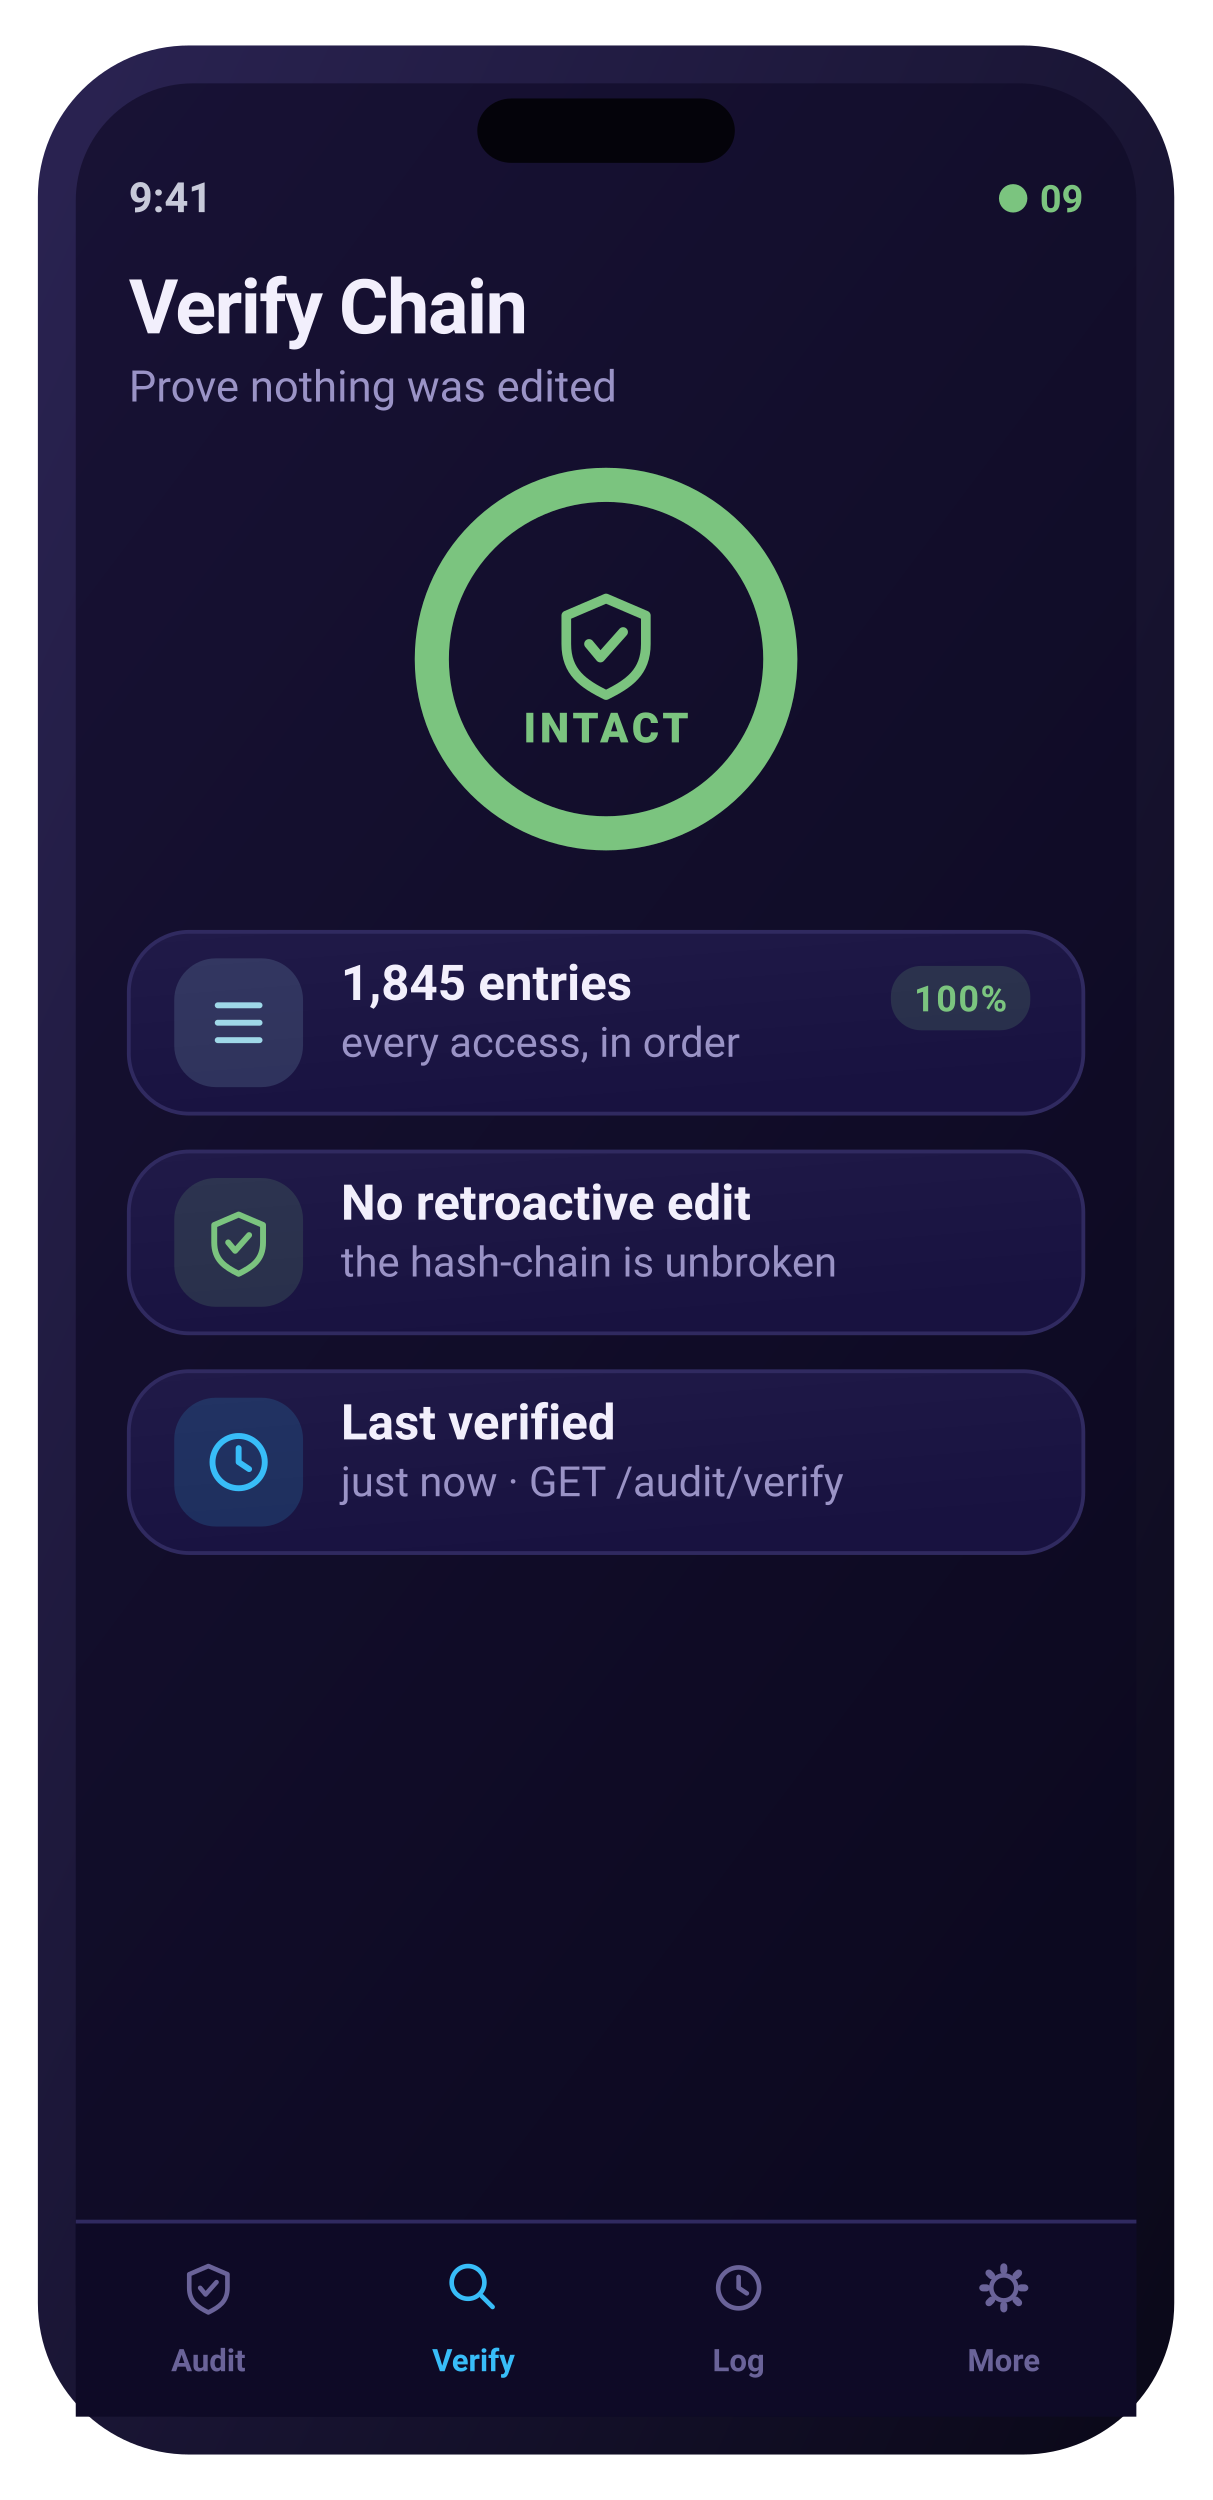
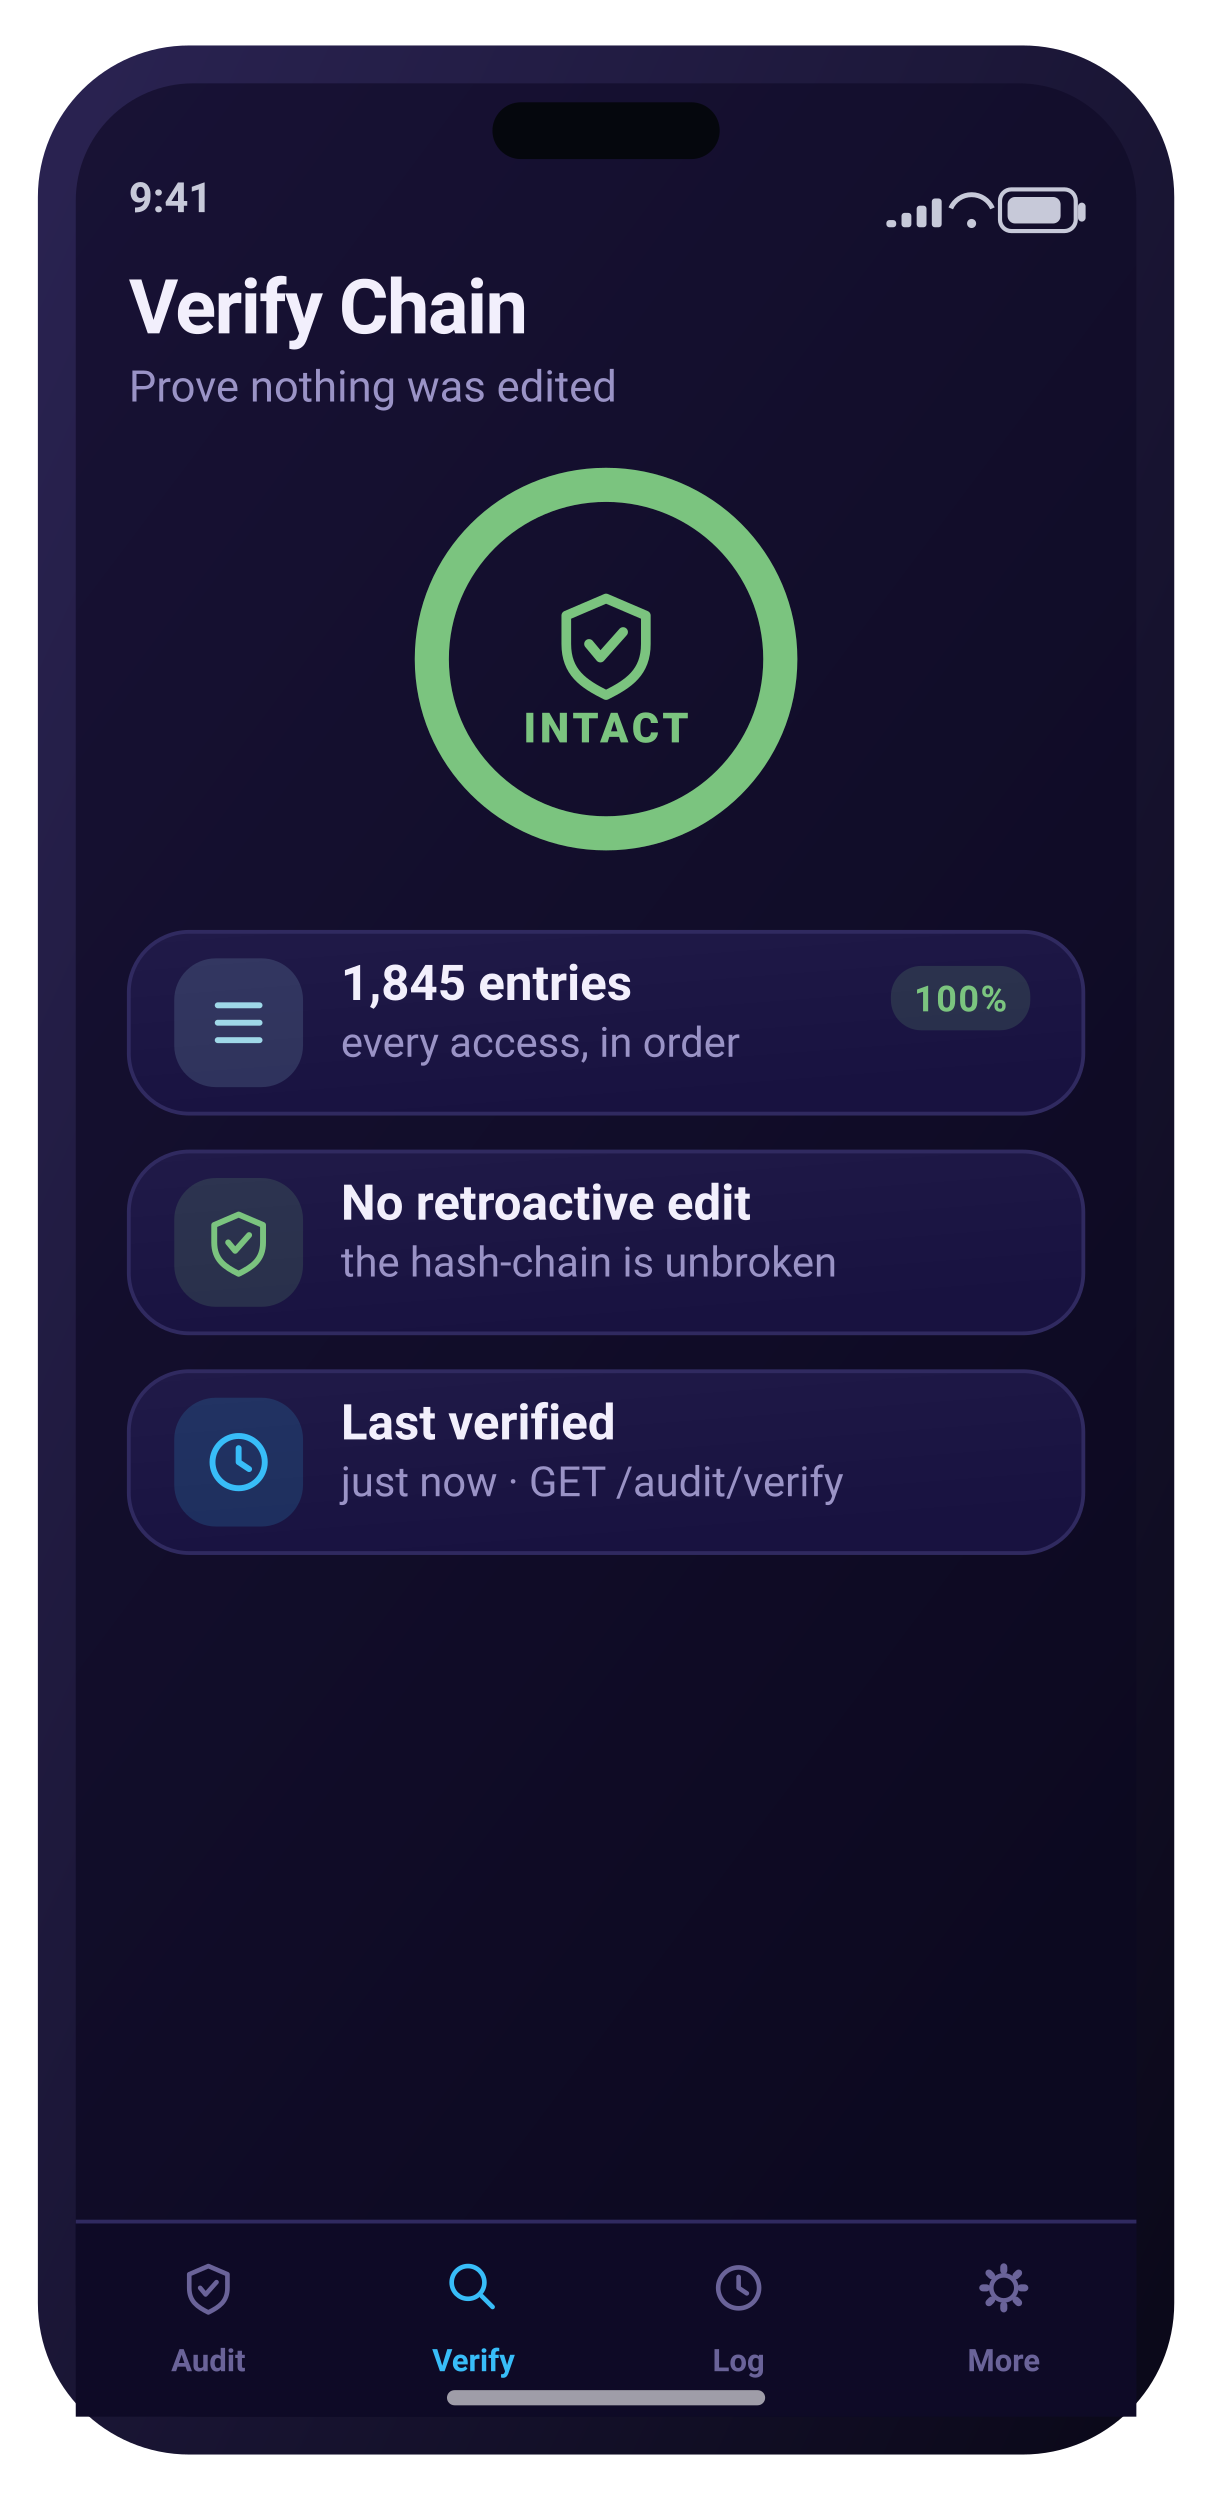
<svg xmlns="http://www.w3.org/2000/svg" width="320" height="660" viewBox="0 0 320 660" role="img" aria-label="Verify Chain screen">
  <defs>
    <linearGradient id="gScr" x1="0" y1="0" x2="0.6" y2="1">
      <stop offset="0" stop-color="#181235" />
      <stop offset="1" stop-color="#0c0920" />
    </linearGradient>
    <linearGradient id="gFrame" x1="0" y1="0" x2="1" y2="1">
      <stop offset="0" stop-color="#2a2352" />
      <stop offset="1" stop-color="#0a0818" />
    </linearGradient>
    <linearGradient id="gCard" x1="0" y1="0" x2="0.4" y2="1">
      <stop offset="0" stop-color="#201a48" />
      <stop offset="1" stop-color="#181240" />
    </linearGradient>
    <linearGradient id="gBrand" x1="0" y1="0" x2="1" y2="0">
      <stop offset="0" stop-color="#38bdf8" />
      <stop offset="1" stop-color="#7dd3fc" />
    </linearGradient>
    <linearGradient id="gAmber" x1="0" y1="0" x2="1" y2="0">
      <stop offset="0" stop-color="#ffb84d" />
      <stop offset="1" stop-color="#ffd27a" />
    </linearGradient>
    <linearGradient id="mV" x1="0" y1="0" x2="1" y2="0">
      <stop offset="0" stop-color="#38bdf8" />
      <stop offset="1" stop-color="#7dd3fc" />
    </linearGradient>
    <linearGradient id="mA" x1="0" y1="0" x2="1" y2="0">
      <stop offset="0" stop-color="#ffb84d" />
      <stop offset="1" stop-color="#ff9f45" />
    </linearGradient>
    <linearGradient id="mG" x1="0" y1="0" x2="1" y2="0">
      <stop offset="0" stop-color="#5fb87a" />
      <stop offset="1" stop-color="#7bc47f" />
    </linearGradient>
    <linearGradient id="mC" x1="0" y1="0" x2="1" y2="0">
      <stop offset="0" stop-color="#6bb6d6" />
      <stop offset="1" stop-color="#9fd8e8" />
    </linearGradient>
    <radialGradient id="orb" cx="36%" cy="30%" r="78%">
      <stop offset="0" stop-color="#cbeeff" />
      <stop offset="38%" stop-color="#38bdf8" />
      <stop offset="78%" stop-color="#1f6fb2" />
      <stop offset="100%" stop-color="#0b2438" />
    </radialGradient>
    <radialGradient id="glow" cx="50%" cy="50%" r="50%">
      <stop offset="0" stop-color="#7bc47f" stop-opacity="0.5" />
      <stop offset="1" stop-color="#7bc47f" stop-opacity="0" />
    </radialGradient>
  </defs>
  <rect x="10.0" y="12.0" width="300.0" height="636.0" rx="40" fill="url(#gFrame)" />
  <rect x="20.0" y="22.0" width="280.0" height="616.0" rx="31" fill="url(#gScr)" />
-   <rect x="126.0" y="26.0" width="68.0" height="17.0" rx="9" fill="#04030a" />
+   <rect x="130.0" y="27.0" width="60.0" height="15.0" rx="7.5" fill="#05070d" />
  <text x="34.0" y="56.0" font-family="-apple-system,BlinkMacSystemFont,'SF Pro Display','SF Pro Text','Segoe UI',Roboto,system-ui,sans-serif" font-size="11" font-weight="600" fill="#c7c9d9" text-anchor="start">9:41</text>
-   <text x="286.0" y="56.0" font-family="-apple-system,BlinkMacSystemFont,'SF Pro Display','SF Pro Text','Segoe UI',Roboto,system-ui,sans-serif" font-size="10" font-weight="700" fill="#7bc47f" text-anchor="end">● 09</text>
+   <rect x="264.0" y="50.0" width="20.0" height="11.0" rx="3" fill="none" stroke="#c7c9d9" stroke-width="1.1" />
+   <rect x="266.0" y="52.0" width="14.0" height="7.0" rx="2" fill="#c7c9d9" />
+   <rect x="284.6" y="53.5" width="2.0" height="5.0" rx="1" fill="#c7c9d9" />
+   <path d="M251 55 a6 6 0 0 1 11 0" fill="none" stroke="#c7c9d9" stroke-width="1.3" />
+   <circle cx="256.5" cy="59" r="1.2" fill="#c7c9d9" />
+   <rect x="234.0" y="58.1" width="2.6" height="1.9" rx="0.8" fill="#c7c9d9" />
+   <rect x="238.0" y="56.2" width="2.6" height="3.8" rx="0.8" fill="#c7c9d9" />
+   <rect x="242.0" y="54.3" width="2.6" height="5.7" rx="0.8" fill="#c7c9d9" />
+   <rect x="246.0" y="52.4" width="2.6" height="7.6" rx="0.8" fill="#c7c9d9" />
  <text x="34.0" y="88.0" font-family="-apple-system,BlinkMacSystemFont,'SF Pro Display','SF Pro Text','Segoe UI',Roboto,system-ui,sans-serif" font-size="20" font-weight="700" fill="#f2effc" text-anchor="start" letter-spacing="-0.4">Verify Chain</text>
  <text x="34.0" y="106.0" font-family="-apple-system,BlinkMacSystemFont,'SF Pro Display','SF Pro Text','Segoe UI',Roboto,system-ui,sans-serif" font-size="11.5" font-weight="400" fill="#9a93c6" text-anchor="start">Prove nothing was edited</text>
  <circle cx="160.0" cy="174" r="46" fill="none" stroke="rgba(123,196,127,0.16)" stroke-width="9" />
  <circle cx="160.0" cy="174" r="46" fill="none" stroke="#7bc47f" stroke-width="9" stroke-linecap="round" stroke-dasharray="289.0 289.0" transform="rotate(-90 160.0 174)" />
  <path d="M160.0 158.0 l10.5 4.5 v7.5 c0 7.5 -4.5 10.5 -10.5 13.5 c-6.0 -3.0 -10.5 -6.0 -10.5 -13.5 v-7.5 Z" fill="none" stroke="#7bc47f" stroke-width="2.55" stroke-linecap="round" stroke-linejoin="round" />
  <path d="M155.5 170 l3.0 3.6 6.0 -6.75" fill="none" stroke="#7bc47f" stroke-width="2.55" stroke-linecap="round" stroke-linejoin="round" />
  <text x="160.0" y="196.0" font-family="-apple-system,BlinkMacSystemFont,'SF Pro Display','SF Pro Text','Segoe UI',Roboto,system-ui,sans-serif" font-size="11" font-weight="800" fill="#7bc47f" text-anchor="middle" letter-spacing="1">INTACT</text>
  <rect x="34.0" y="246.0" width="252.0" height="48.0" rx="16" fill="url(#gCard)" stroke="#302a60" stroke-width="1" />
  <rect x="46.0" y="253.0" width="34.0" height="34.0" rx="11" fill="rgba(159,216,232,0.16)" />
  <path d="M57.48 265.4 h11.04 M57.48 270.0 h11.04 M57.48 274.6 h11.04" fill="none" stroke="#9fd8e8" stroke-width="1.56" stroke-linecap="round" stroke-linejoin="round" />
  <text x="90.0" y="264.0" font-family="-apple-system,BlinkMacSystemFont,'SF Pro Display','SF Pro Text','Segoe UI',Roboto,system-ui,sans-serif" font-size="13" font-weight="600" fill="#f2effc" text-anchor="start">1,845 entries</text>
  <text x="90.0" y="279.0" font-family="-apple-system,BlinkMacSystemFont,'SF Pro Display','SF Pro Text','Segoe UI',Roboto,system-ui,sans-serif" font-size="11" font-weight="400" fill="#9a93c6" text-anchor="start">every access, in order</text>
  <rect x="235.2" y="255.0" width="36.8" height="17.0" rx="8" fill="rgba(123,196,127,0.16)" />
  <text x="253.6" y="267.0" font-family="-apple-system,BlinkMacSystemFont,'SF Pro Display','SF Pro Text','Segoe UI',Roboto,system-ui,sans-serif" font-size="9.5" font-weight="700" fill="#7bc47f" text-anchor="middle" letter-spacing="0.4">100%</text>
  <rect x="34.0" y="304.0" width="252.0" height="48.0" rx="16" fill="url(#gCard)" stroke="#302a60" stroke-width="1" />
  <rect x="46.0" y="311.0" width="34.0" height="34.0" rx="11" fill="rgba(123,196,127,0.16)" />
  <path d="M63 320.64 l6.44 2.76 v4.6 c0 4.6 -2.76 6.44 -6.44 8.28 c-3.68 -1.84 -6.44 -3.68 -6.44 -8.28 v-4.6 Z" fill="none" stroke="#7bc47f" stroke-width="1.56" stroke-linecap="round" stroke-linejoin="round" />
  <path d="M60.24 328.0 l1.84 2.208 3.68 -4.14" fill="none" stroke="#7bc47f" stroke-width="1.56" stroke-linecap="round" stroke-linejoin="round" />
  <text x="90.0" y="322.0" font-family="-apple-system,BlinkMacSystemFont,'SF Pro Display','SF Pro Text','Segoe UI',Roboto,system-ui,sans-serif" font-size="13" font-weight="600" fill="#f2effc" text-anchor="start">No retroactive edit</text>
  <text x="90.0" y="337.0" font-family="-apple-system,BlinkMacSystemFont,'SF Pro Display','SF Pro Text','Segoe UI',Roboto,system-ui,sans-serif" font-size="11" font-weight="400" fill="#9a93c6" text-anchor="start">the hash-chain is unbroken</text>
  <rect x="34.0" y="362.0" width="252.0" height="48.0" rx="16" fill="url(#gCard)" stroke="#302a60" stroke-width="1" />
  <rect x="46.0" y="369.0" width="34.0" height="34.0" rx="11" fill="rgba(56,189,248,0.16)" />
  <circle cx="63" cy="386.0" r="6.9" fill="none" stroke="#38bdf8" stroke-width="1.56" stroke-linecap="round" stroke-linejoin="round" />
  <path d="M63 382.32 v3.68 l2.76 1.84" fill="none" stroke="#38bdf8" stroke-width="1.56" stroke-linecap="round" stroke-linejoin="round" />
  <text x="90.0" y="380.0" font-family="-apple-system,BlinkMacSystemFont,'SF Pro Display','SF Pro Text','Segoe UI',Roboto,system-ui,sans-serif" font-size="13" font-weight="600" fill="#f2effc" text-anchor="start">Last verified</text>
  <text x="90.0" y="395.0" font-family="-apple-system,BlinkMacSystemFont,'SF Pro Display','SF Pro Text','Segoe UI',Roboto,system-ui,sans-serif" font-size="11" font-weight="400" fill="#9a93c6" text-anchor="start">just now · GET /audit/verify</text>
  <rect x="20.0" y="586.0" width="280.0" height="52.0" rx="0" fill="#0e0a26" />
  <rect x="20" y="586" width="280" height="1" fill="#302a60" />
  <path d="M55.0 598.24 l5.04 2.16 v3.6 c0 3.6 -2.16 5.04 -5.04 6.48 c-2.88 -1.44 -5.04 -2.88 -5.04 -6.48 v-3.6 Z" fill="none" stroke="#6a6399" stroke-width="1.22" stroke-linecap="round" stroke-linejoin="round" />
  <path d="M52.84 604 l1.44 1.728 2.88 -3.24" fill="none" stroke="#6a6399" stroke-width="1.22" stroke-linecap="round" stroke-linejoin="round" />
  <text x="55.0" y="626.0" font-family="-apple-system,BlinkMacSystemFont,'SF Pro Display','SF Pro Text','Segoe UI',Roboto,system-ui,sans-serif" font-size="8.2" font-weight="600" fill="#6a6399" text-anchor="middle">Audit</text>
  <circle cx="123.56" cy="602.56" r="4.32" fill="none" stroke="#38bdf8" stroke-width="1.22" stroke-linecap="round" stroke-linejoin="round" />
  <path d="M127.16 606.16 l2.88 2.88" fill="none" stroke="#38bdf8" stroke-width="1.22" stroke-linecap="round" stroke-linejoin="round" />
  <text x="125.0" y="626.0" font-family="-apple-system,BlinkMacSystemFont,'SF Pro Display','SF Pro Text','Segoe UI',Roboto,system-ui,sans-serif" font-size="8.2" font-weight="600" fill="#38bdf8" text-anchor="middle">Verify</text>
  <circle cx="195.0" cy="604" r="5.4" fill="none" stroke="#6a6399" stroke-width="1.22" stroke-linecap="round" stroke-linejoin="round" />
  <path d="M195.0 601.12 v2.88 l2.16 1.44" fill="none" stroke="#6a6399" stroke-width="1.22" stroke-linecap="round" stroke-linejoin="round" />
  <text x="195.0" y="626.0" font-family="-apple-system,BlinkMacSystemFont,'SF Pro Display','SF Pro Text','Segoe UI',Roboto,system-ui,sans-serif" font-size="8.2" font-weight="600" fill="#6a6399" text-anchor="middle">Log</text>
  <rect x="264.064" y="597.52" width="1.872" height="2.88" rx="1" transform="rotate(0 265.0 604)" fill="#6a6399" />
  <rect x="264.064" y="597.52" width="1.872" height="2.88" rx="1" transform="rotate(45 265.0 604)" fill="#6a6399" />
  <rect x="264.064" y="597.52" width="1.872" height="2.88" rx="1" transform="rotate(90 265.0 604)" fill="#6a6399" />
  <rect x="264.064" y="597.52" width="1.872" height="2.88" rx="1" transform="rotate(135 265.0 604)" fill="#6a6399" />
  <rect x="264.064" y="597.52" width="1.872" height="2.88" rx="1" transform="rotate(180 265.0 604)" fill="#6a6399" />
  <rect x="264.064" y="597.52" width="1.872" height="2.88" rx="1" transform="rotate(225 265.0 604)" fill="#6a6399" />
  <rect x="264.064" y="597.52" width="1.872" height="2.88" rx="1" transform="rotate(270 265.0 604)" fill="#6a6399" />
  <rect x="264.064" y="597.52" width="1.872" height="2.88" rx="1" transform="rotate(315 265.0 604)" fill="#6a6399" />
  <circle cx="265.0" cy="604" r="3.312" fill="none" stroke="#6a6399" stroke-width="1.22" stroke-linecap="round" stroke-linejoin="round" />
  <text x="265.0" y="626.0" font-family="-apple-system,BlinkMacSystemFont,'SF Pro Display','SF Pro Text','Segoe UI',Roboto,system-ui,sans-serif" font-size="8.2" font-weight="600" fill="#6a6399" text-anchor="middle">More</text>
+   <rect x="118.0" y="631.0" width="84.0" height="4.0" rx="2" fill="rgba(255,255,255,0.6)" />
</svg>
